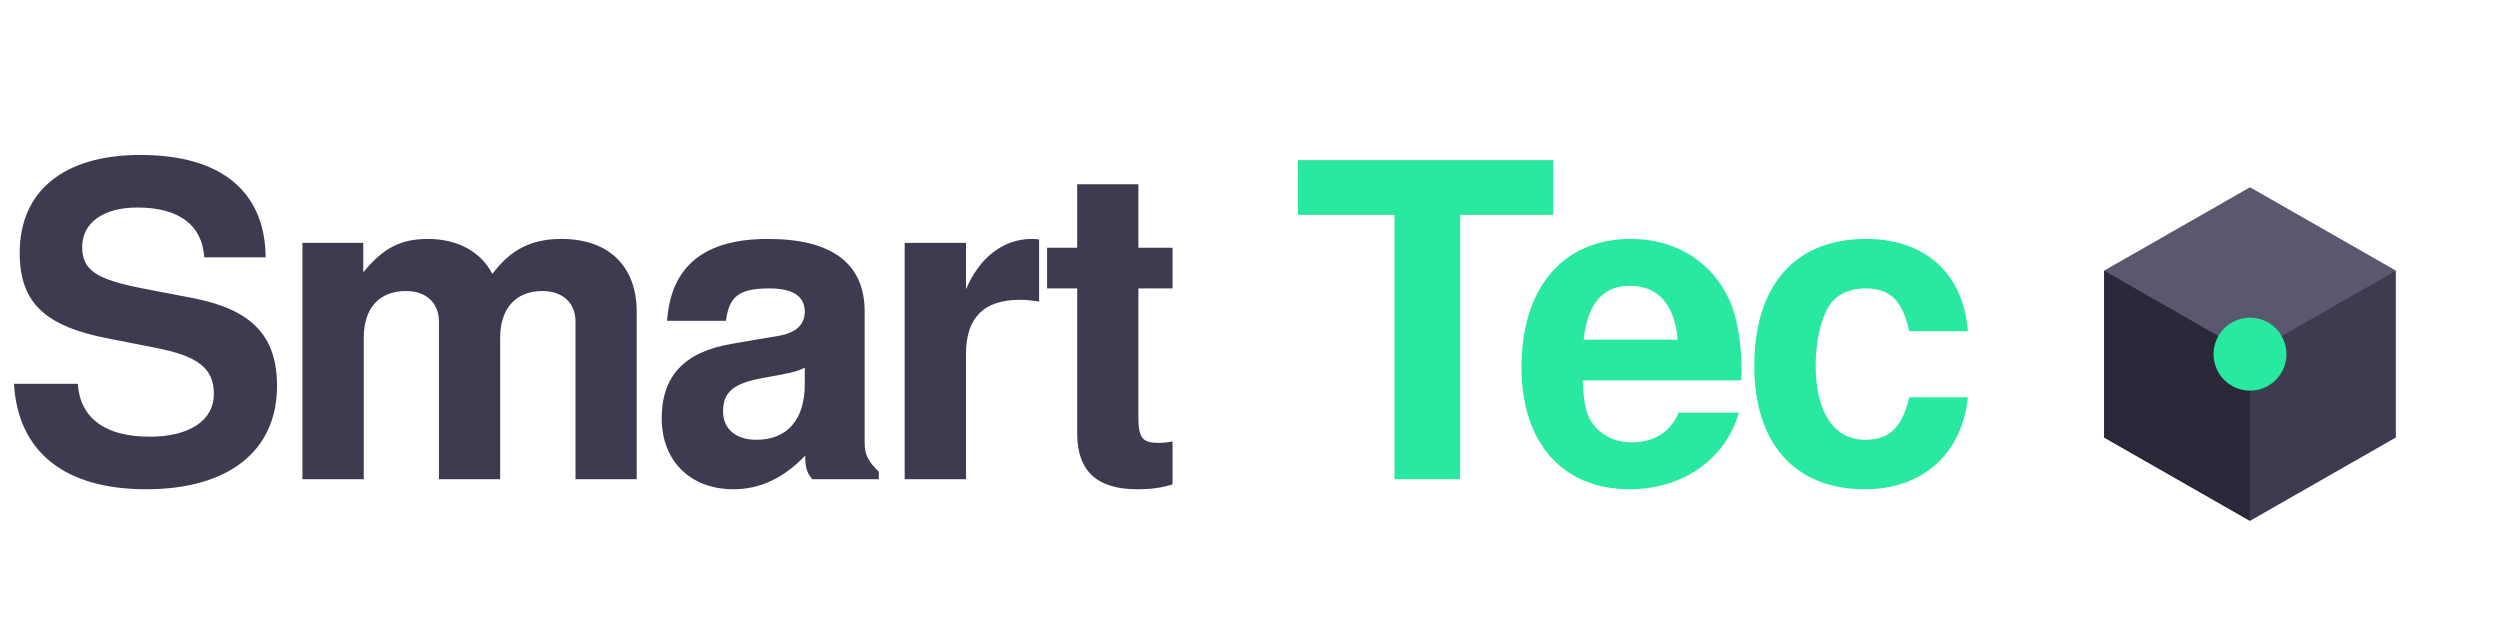
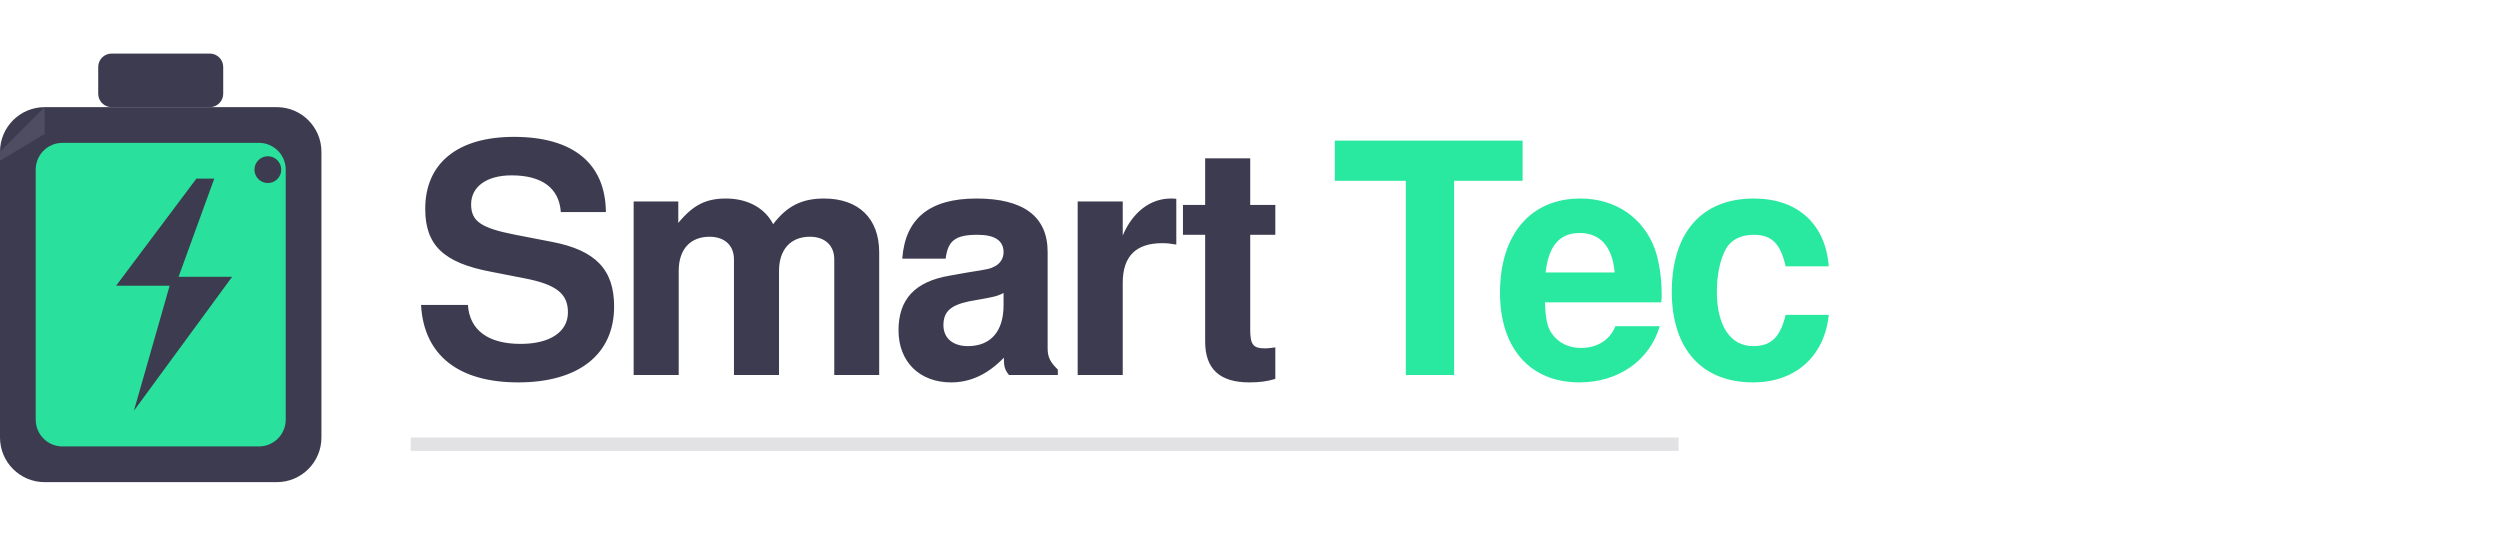
- <svg xmlns="http://www.w3.org/2000/svg" viewBox="0 0 240 60" width="240" height="60">
-   <text x="0" y="46" font-family="'Arial Black', 'Helvetica', sans-serif" font-weight="900" font-size="42" fill="#3D3B4F" letter-spacing="-1.5">Smart</text>
-   <text x="124" y="46" font-family="'Arial Black', 'Helvetica', sans-serif" font-weight="900" font-size="42" fill="#28E99F" letter-spacing="-1.5">Tec</text>
-   <g transform="translate(202 18)">
-     <path d="M14 0 L28 8 V24 L14 32 L0 24 V8 Z" fill="#3D3B4F" />
-     <path d="M14 0 L28 8 L14 16 L0 8 Z" fill="#5A586E" />
-     <path d="M0 8 L14 16 V32 L0 24 Z" fill="#2A2839" />
-     <circle cx="14" cy="16" r="3.5" fill="#28E99F" />
+ <svg xmlns="http://www.w3.org/2000/svg" viewBox="0 0 280 60" width="280" height="60" role="img" aria-label="SmartTec">
+   <g transform="translate(0 6)">
+     <rect x="11" y="0" width="14" height="6" rx="1.5" fill="#3D3B4F" />
+     <rect x="0" y="6" width="36" height="42" rx="5" fill="#3D3B4F" />
+     <path d="M5 6 L0 11 V12 L5 9 Z" fill="#5A586E" opacity="0.6" />
+     <rect x="4" y="10" width="28" height="34" rx="3" fill="#28E99F" />
+     <rect x="4" y="10" width="28" height="34" rx="3" fill="#3D3B4F" opacity="0.05" />
+     <path d="M22 14 L13 26 L19 26 L15 40 L26 25 L20 25 L24 14 Z" fill="#3D3B4F" />
+     <circle cx="30" cy="13" r="1.5" fill="#3D3B4F" />
  </g>
+   <g transform="translate(46 0)" font-family="-apple-system, 'Segoe UI', Helvetica, Arial, sans-serif" font-weight="900" font-size="36" letter-spacing="-1.2">
+     <text x="0" y="42" fill="#3D3B4F">Smart</text>
+     <text x="103" y="42" fill="#28E99F">Tec</text>
+   </g>
+   <rect x="46" y="49" width="142" height="1.5" fill="#3D3B4F" opacity="0.15" />
</svg>
